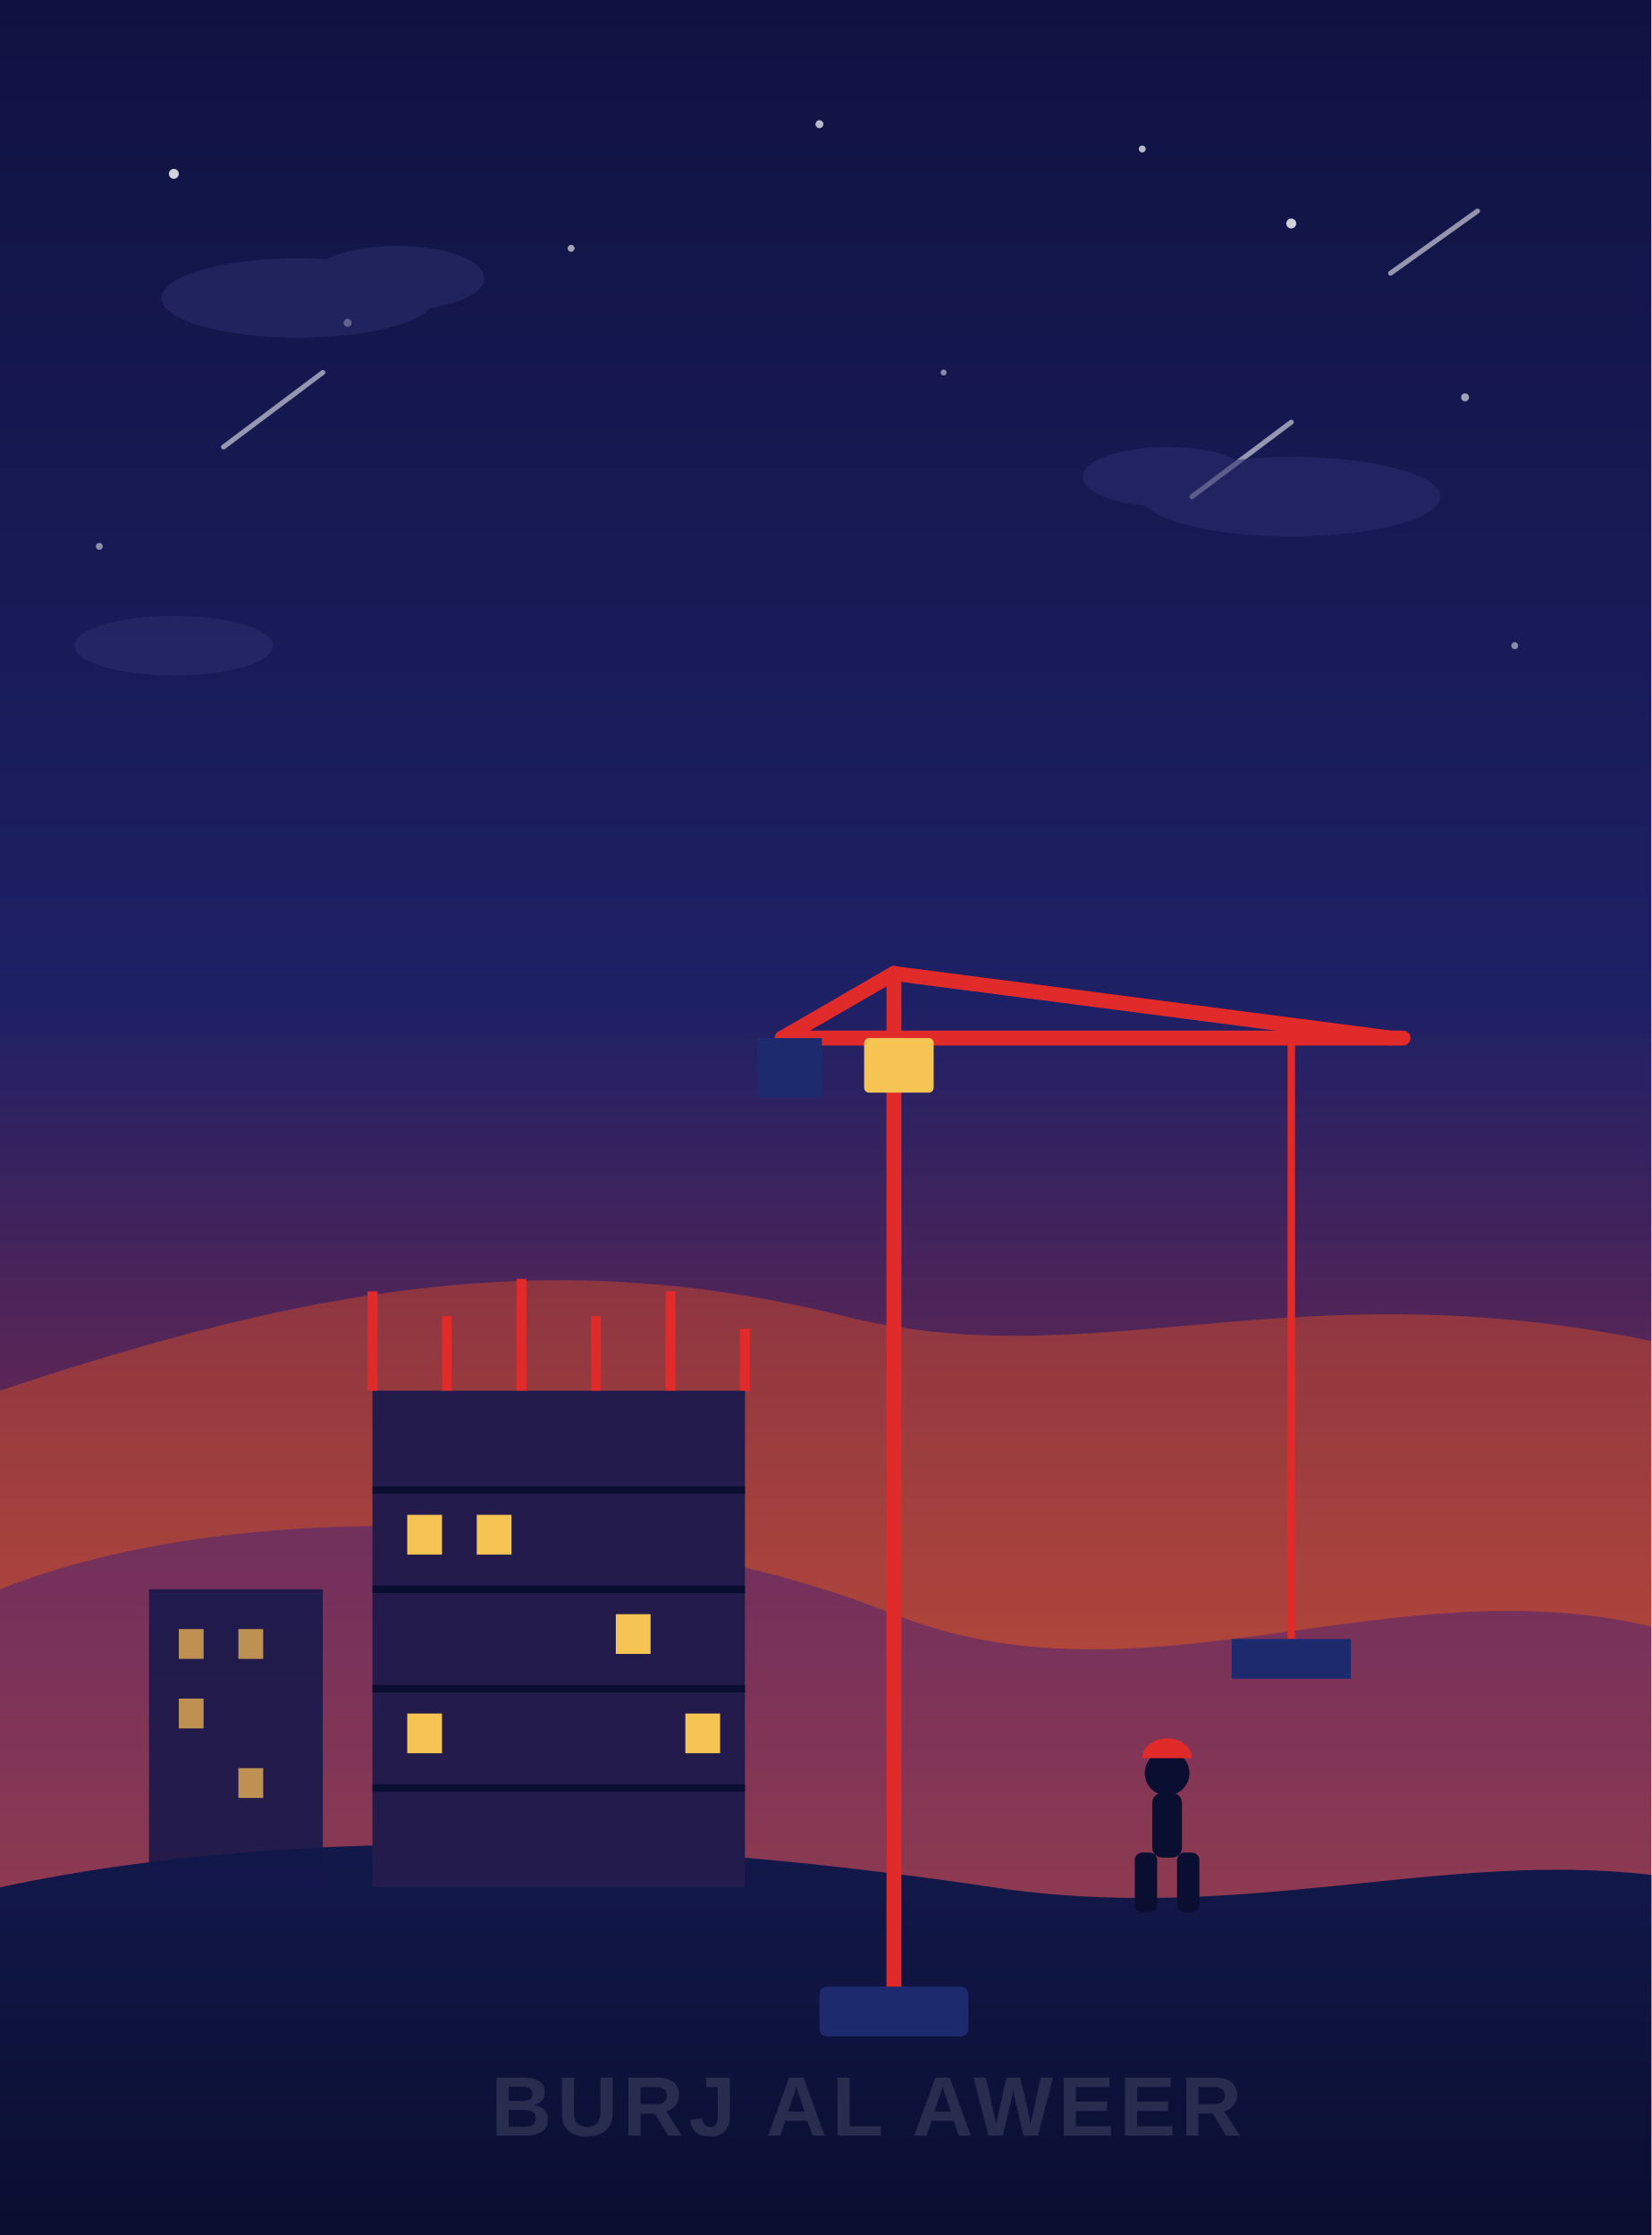
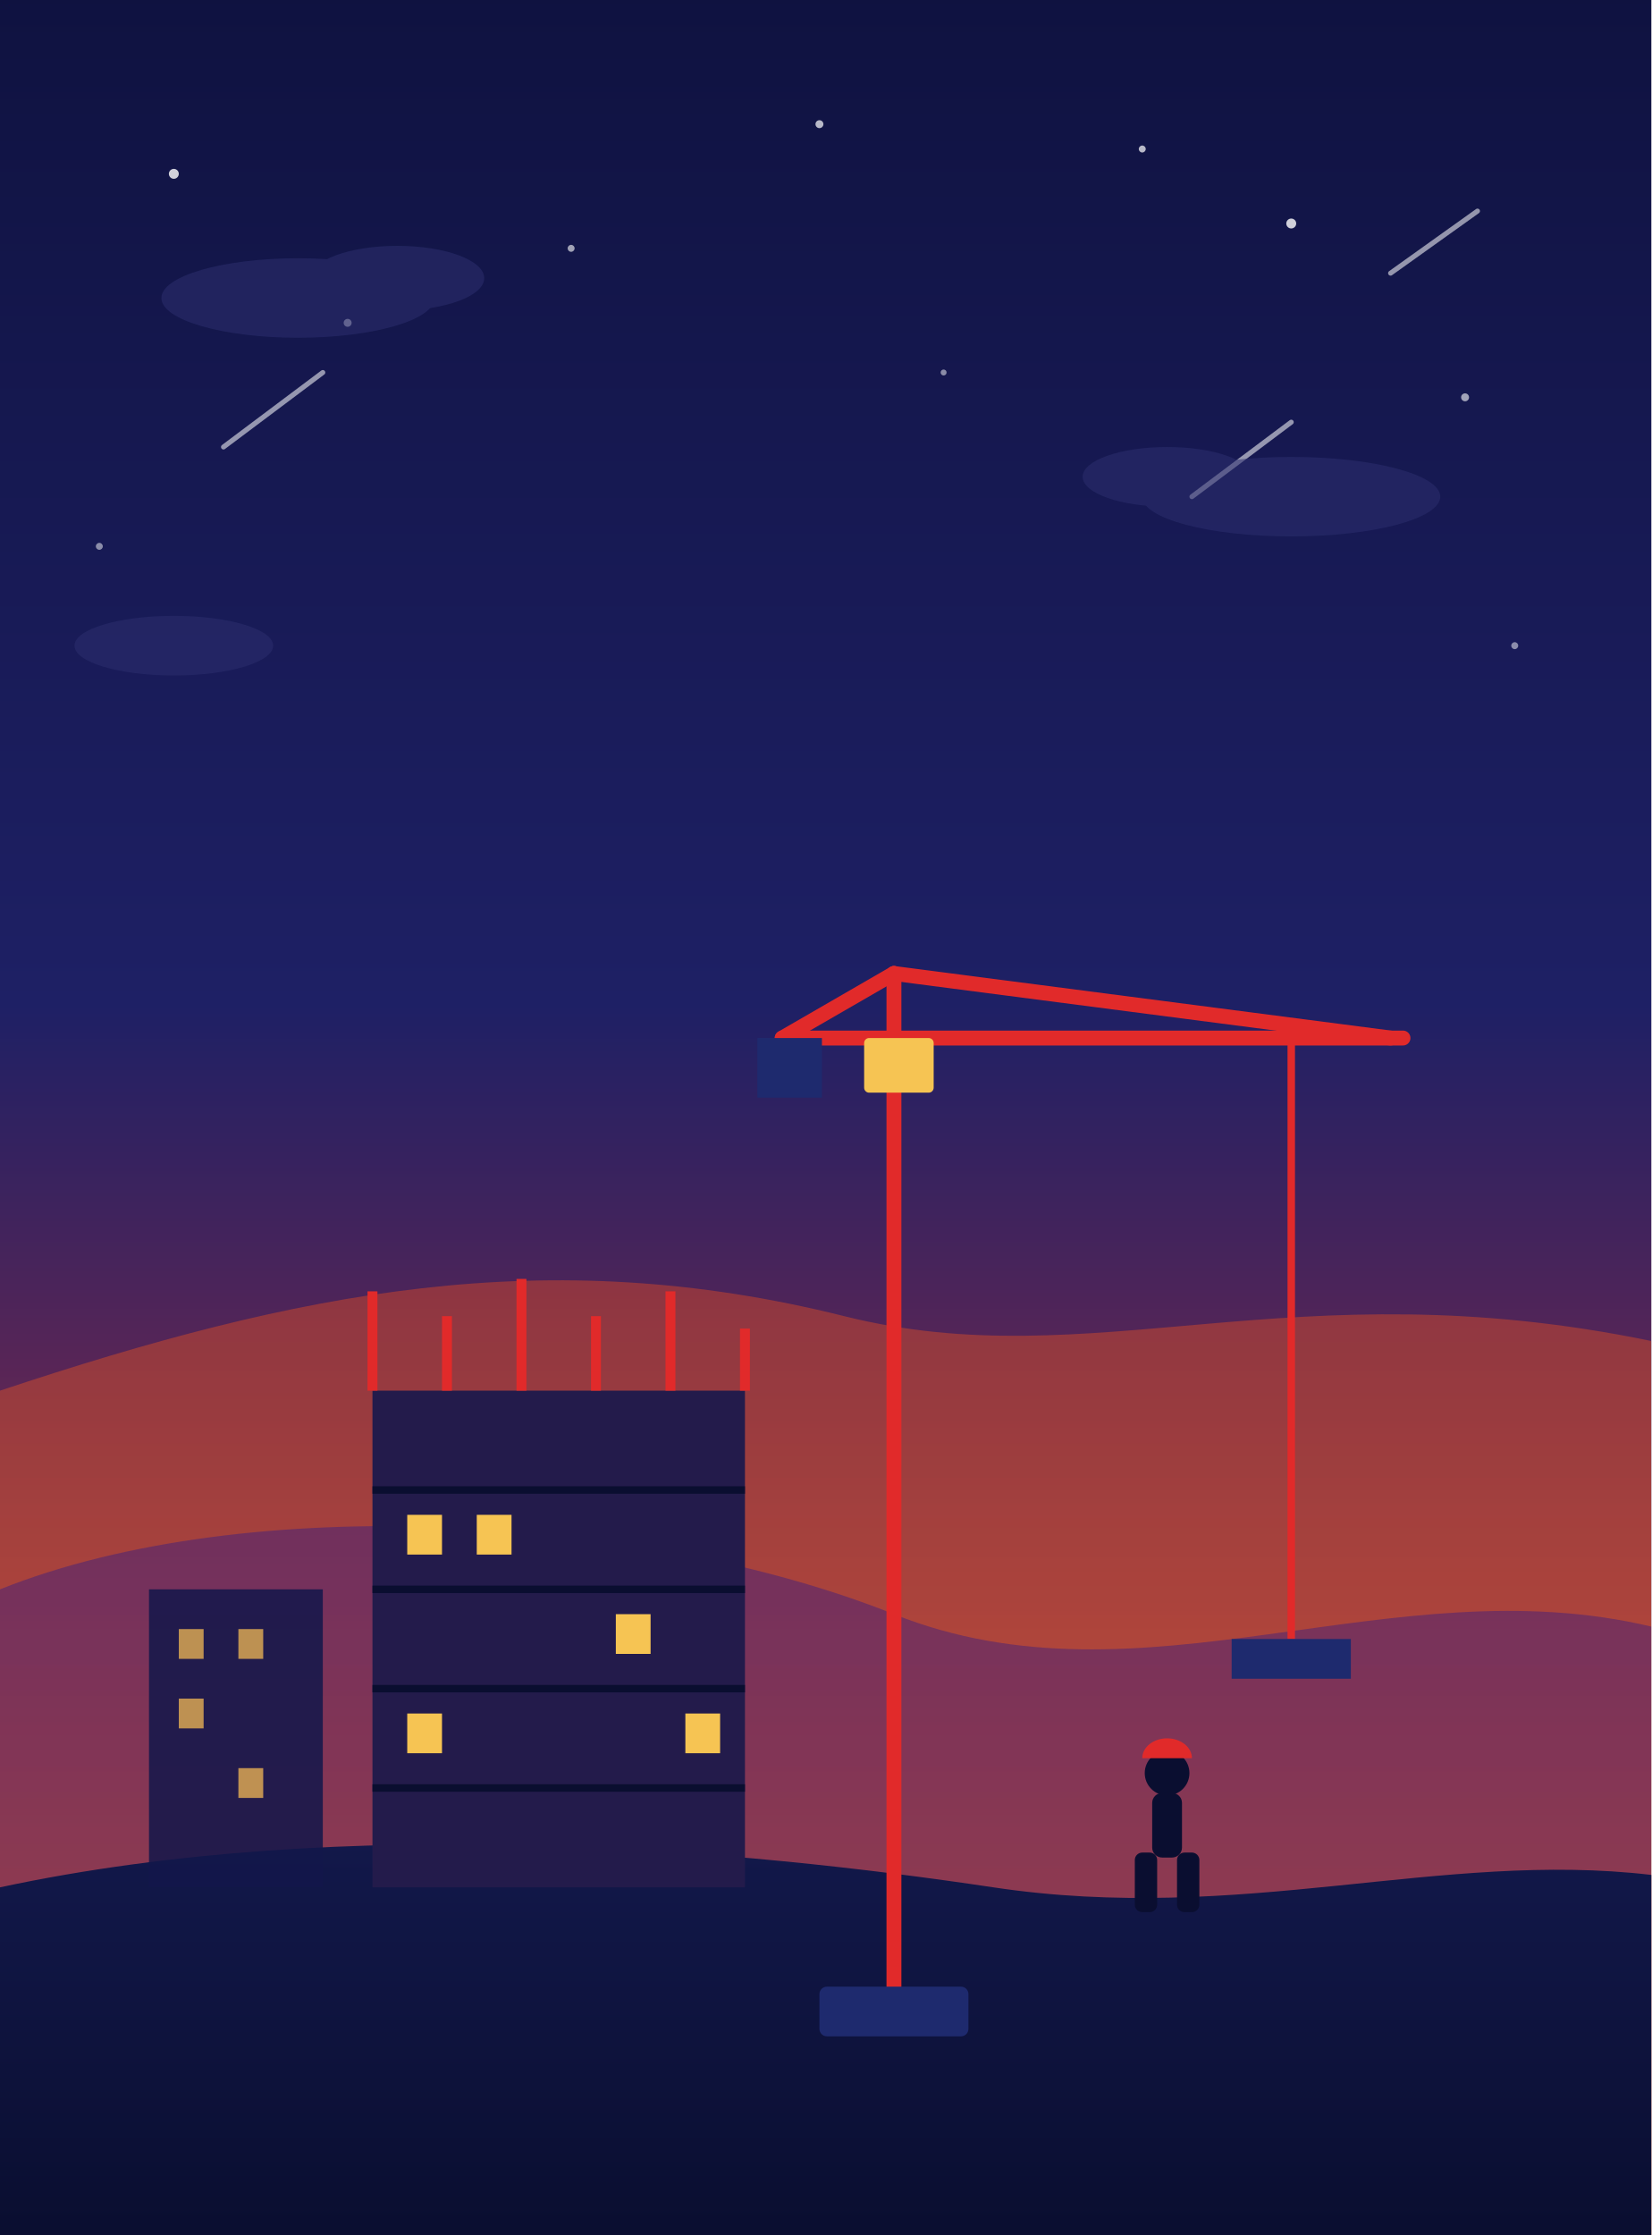
<svg xmlns="http://www.w3.org/2000/svg" width="665" height="900" viewBox="0 0 665 900" fill="none" preserveAspectRatio="xMidYMid slice">
  <defs>
    <linearGradient id="sky" x1="0" y1="0" x2="0" y2="1">
      <stop offset="0%" stop-color="#0F1240" />
      <stop offset="45%" stop-color="#1E2065" />
      <stop offset="75%" stop-color="#8A2A4A" />
      <stop offset="100%" stop-color="#E8632B" />
    </linearGradient>
    <linearGradient id="duneFar" x1="0" y1="0" x2="0" y2="1">
      <stop offset="0%" stop-color="#C4432E" />
      <stop offset="100%" stop-color="#E8862E" />
    </linearGradient>
    <linearGradient id="duneNear" x1="0" y1="0" x2="0" y2="1">
      <stop offset="0%" stop-color="#5B2A6B" />
      <stop offset="100%" stop-color="#8C2E4F" />
    </linearGradient>
    <linearGradient id="ground" x1="0" y1="0" x2="0" y2="1">
      <stop offset="0%" stop-color="#12184A" />
      <stop offset="100%" stop-color="#0A0E30" />
    </linearGradient>
  </defs>
  <rect width="665" height="900" fill="url(#sky)" />
  <g fill="#ffffff">
    <circle cx="70" cy="70" r="2" opacity="0.8" />
    <circle cx="140" cy="130" r="1.6" opacity="0.6" />
    <circle cx="520" cy="90" r="2" opacity="0.8" />
    <circle cx="590" cy="160" r="1.6" opacity="0.6" />
    <circle cx="460" cy="60" r="1.4" opacity="0.7" />
    <circle cx="330" cy="50" r="1.6" opacity="0.7" />
    <circle cx="230" cy="100" r="1.4" opacity="0.6" />
    <circle cx="610" cy="260" r="1.4" opacity="0.5" />
    <circle cx="40" cy="220" r="1.4" opacity="0.5" />
    <circle cx="380" cy="150" r="1.2" opacity="0.5" />
  </g>
  <g stroke="#ffffff" stroke-width="2" stroke-linecap="round" opacity="0.55">
    <line x1="90" y1="180" x2="130" y2="150" />
    <line x1="480" y1="200" x2="520" y2="170" />
    <line x1="560" y1="110" x2="595" y2="85" />
  </g>
  <g fill="#2B2E6E" opacity="0.55">
    <ellipse cx="120" cy="120" rx="55" ry="16" />
    <ellipse cx="160" cy="112" rx="35" ry="13" />
    <ellipse cx="520" cy="200" rx="60" ry="16" />
    <ellipse cx="470" cy="192" rx="34" ry="12" />
    <ellipse cx="70" cy="260" rx="40" ry="12" />
  </g>
  <path d="M0,560 C120,520 220,500 340,530 C440,555 520,510 665,540 L665,900 L0,900 Z" fill="url(#duneFar)" opacity="0.55" />
  <path d="M0,640 C100,600 260,610 360,650 C460,690 560,630 665,655 L665,900 L0,900 Z" fill="url(#duneNear)" opacity="0.7" />
  <path d="M0,760 C140,730 300,745 400,760 C500,775 580,745 665,755 L665,900 L0,900 Z" fill="url(#ground)" />
  <g>
    <rect x="150" y="560" width="150" height="200" fill="#171B4E" />
    <rect x="150" y="560" width="150" height="200" fill="#E12A2A" opacity="0.06" />
    <g stroke="#E12A2A" stroke-width="4">
      <line x1="150" y1="560" x2="150" y2="520" />
      <line x1="180" y1="560" x2="180" y2="530" />
      <line x1="210" y1="560" x2="210" y2="515" />
      <line x1="240" y1="560" x2="240" y2="530" />
      <line x1="270" y1="560" x2="270" y2="520" />
      <line x1="300" y1="560" x2="300" y2="535" />
    </g>
    <g stroke="#0A0E30" stroke-width="3">
      <line x1="150" y1="600" x2="300" y2="600" />
      <line x1="150" y1="640" x2="300" y2="640" />
      <line x1="150" y1="680" x2="300" y2="680" />
      <line x1="150" y1="720" x2="300" y2="720" />
    </g>
    <g fill="#F6C453">
      <rect x="164" y="610" width="14" height="16" />
      <rect x="192" y="610" width="14" height="16" />
      <rect x="248" y="650" width="14" height="16" />
      <rect x="276" y="690" width="14" height="16" />
      <rect x="164" y="690" width="14" height="16" />
    </g>
  </g>
  <g opacity="0.85">
    <rect x="60" y="640" width="70" height="120" fill="#12164A" />
    <g fill="#F6C453" opacity="0.8">
      <rect x="72" y="656" width="10" height="12" />
      <rect x="96" y="656" width="10" height="12" />
      <rect x="72" y="684" width="10" height="12" />
      <rect x="96" y="712" width="10" height="12" />
    </g>
  </g>
  <g stroke="#E12A2A" stroke-width="6" stroke-linecap="round" fill="none">
    <line x1="360" y1="800" x2="360" y2="425" />
    <line x1="315" y1="418" x2="565" y2="418" />
    <line x1="360" y1="392" x2="315" y2="418" />
    <line x1="360" y1="392" x2="560" y2="418" />
    <line x1="360" y1="392" x2="360" y2="418" />
  </g>
  <rect x="330" y="800" width="60" height="20" rx="3" fill="#1E2A6E" />
  <rect x="305" y="418" width="26" height="24" fill="#1E2A6E" />
  <line x1="520" y1="418" x2="520" y2="660" stroke="#E12A2A" stroke-width="3" />
  <rect x="496" y="660" width="48" height="16" fill="#1E2A6E" />
  <rect x="348" y="418" width="28" height="22" rx="2" fill="#F6C453" />
  <g transform="translate(470,760)">
    <circle cx="0" cy="-46" r="9" fill="#0A0E30" />
    <path d="M-10,-52 a10,8 0 0 1 20,0 z" fill="#E12A2A" />
    <rect x="-6" y="-38" width="12" height="26" rx="4" fill="#0A0E30" />
    <rect x="-13" y="-14" width="9" height="24" rx="3" fill="#0A0E30" />
    <rect x="4" y="-14" width="9" height="24" rx="3" fill="#0A0E30" />
  </g>
-   <text x="500" y="860" text-anchor="end" font-family="Arial, sans-serif" font-size="34" font-weight="700" fill="#F5F6FA" opacity="0.12" letter-spacing="2">BURJ AL AWEER</text>
</svg>
